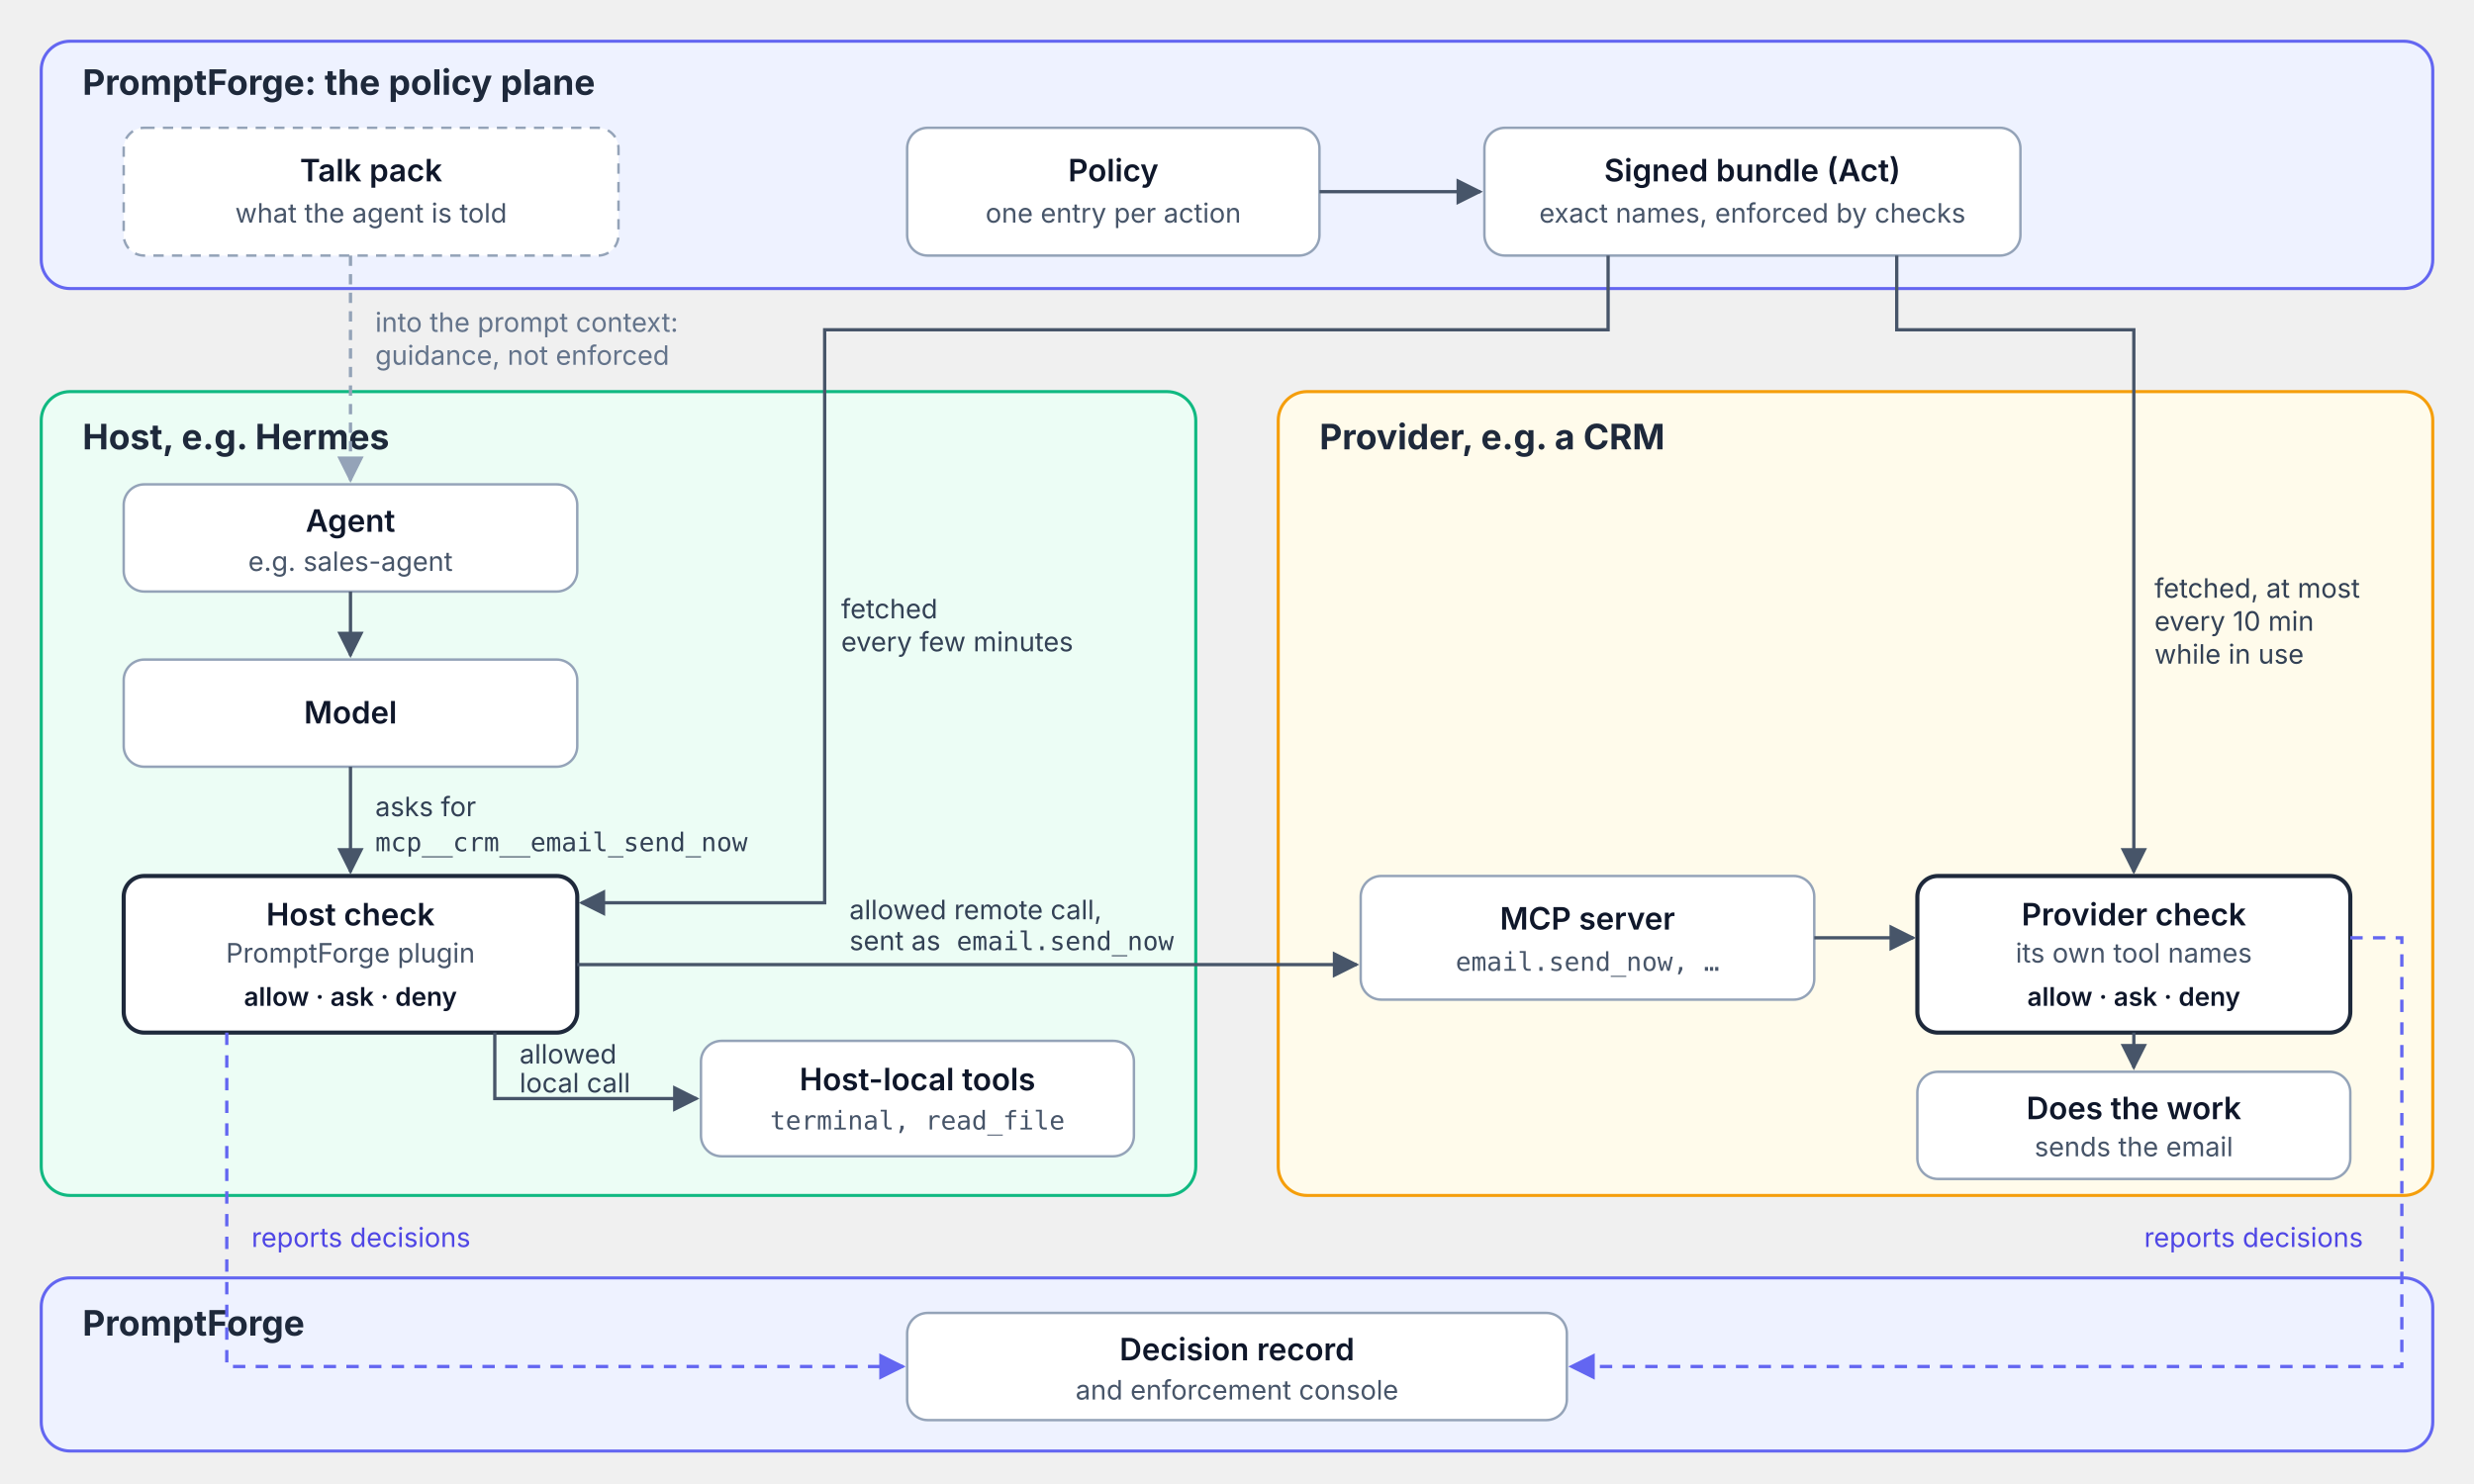
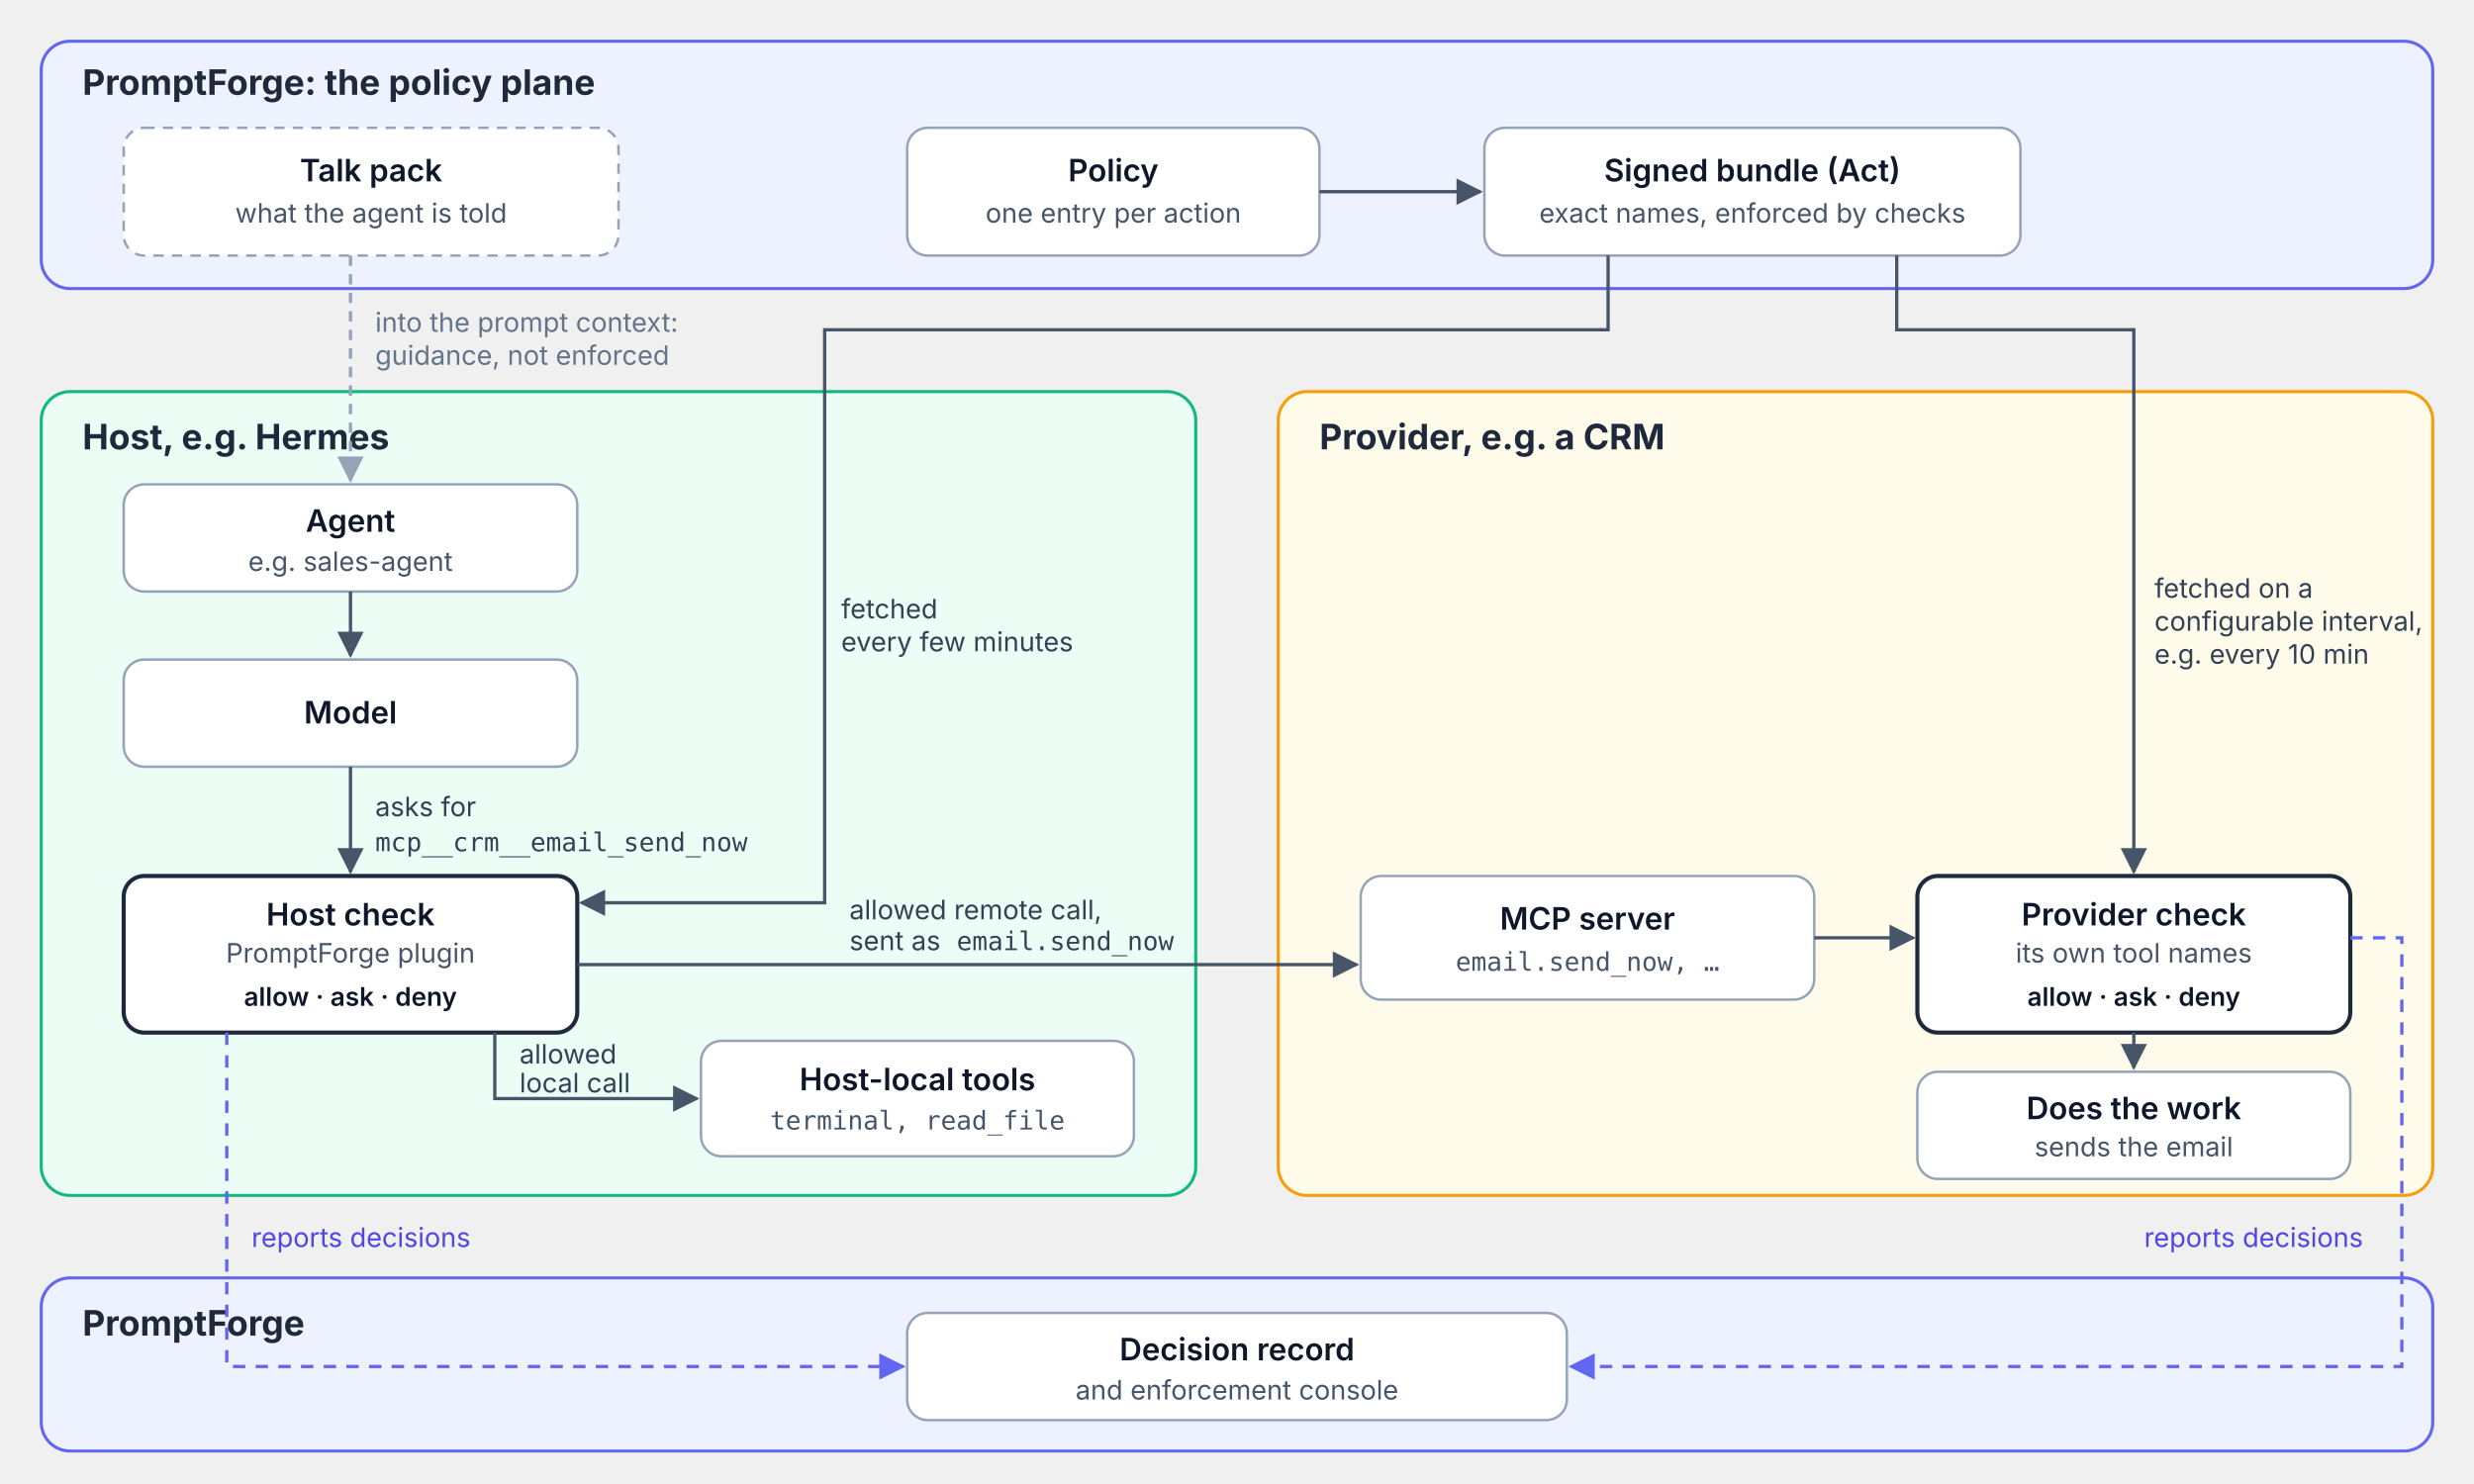
<svg xmlns="http://www.w3.org/2000/svg" viewBox="0 0 1200 720" width="1200" height="720" font-family="Inter, Helvetica, Arial, sans-serif" role="img" aria-labelledby="t d">
  <defs>
    <marker id="a" viewBox="0 0 10 10" refX="9" refY="5" markerWidth="8" markerHeight="8" orient="auto-start-reverse">
      <path d="M0 0L10 5L0 10z" fill="#475569" />
    </marker>
    <marker id="ad" viewBox="0 0 10 10" refX="9" refY="5" markerWidth="8" markerHeight="8" orient="auto-start-reverse">
      <path d="M0 0L10 5L0 10z" fill="#6366F1" />
    </marker>
    <marker id="ag" viewBox="0 0 10 10" refX="9" refY="5" markerWidth="8" markerHeight="8" orient="auto-start-reverse">
      <path d="M0 0L10 5L0 10z" fill="#94A3B8" />
    </marker>
    <style>
      .zone{rx:14;stroke-width:1.5}
      .pf{fill:#EEF2FF;stroke:#6366F1}
      .host{fill:#ECFDF5;stroke:#10B981}
      .prv{fill:#FFFBEB;stroke:#F59E0B}
      .zt{font-size:17px;font-weight:700;fill:#1E293B}
      .n{fill:#fff;stroke:#94A3B8;stroke-width:1.2;rx:10}
      .talk{fill:#fff;stroke:#94A3B8;stroke-width:1.2;stroke-dasharray:5 4;rx:10}
      .chk{fill:#fff;stroke:#1E293B;stroke-width:2;rx:10}
      .nt{font-size:15px;font-weight:600;fill:#0F172A;text-anchor:middle}
      .ns{font-size:13px;fill:#475569;text-anchor:middle}
      .out{font-size:12.5px;font-weight:600;fill:#0F172A;text-anchor:middle}
      .e{fill:none;stroke:#475569;stroke-width:1.6;marker-end:url(#a)}
      .g{fill:none;stroke:#94A3B8;stroke-width:1.6;stroke-dasharray:5 4;marker-end:url(#ag)}
      .r{fill:none;stroke:#6366F1;stroke-width:1.6;stroke-dasharray:6 5;marker-end:url(#ad)}
      .l{font-size:13px;fill:#334155}
      .lg{font-size:13px;fill:#64748B}
      .lr{font-size:13px;fill:#4F46E5}
      .code{font-family:Menlo, Consolas, monospace;font-size:12.5px}
    </style>
  </defs>
  <rect class="zone pf" x="20" y="20" width="1160" height="120" />
  <text class="zt" x="40" y="46">PromptForge: the policy plane</text>
  <rect class="talk" x="60" y="62" width="240" height="62" />
  <text class="nt" x="180" y="88">Talk pack</text>
  <text class="ns" x="180" y="108">what the agent is told</text>
  <rect class="n" x="440" y="62" width="200" height="62" />
  <text class="nt" x="540" y="88">Policy</text>
  <text class="ns" x="540" y="108">one entry per action</text>
  <rect class="n" x="720" y="62" width="260" height="62" />
  <text class="nt" x="850" y="88">Signed bundle (Act)</text>
  <text class="ns" x="850" y="108">exact names, enforced by checks</text>
  <path class="e" d="M640 93H718" />
  <rect class="zone host" x="20" y="190" width="560" height="390" />
  <text class="zt" x="40" y="218">Host, e.g. Hermes</text>
  <rect class="n" x="60" y="235" width="220" height="52" />
  <text class="nt" x="170" y="258">Agent</text>
  <text class="ns" x="170" y="277">e.g. sales-agent</text>
  <rect class="n" x="60" y="320" width="220" height="52" />
  <text class="nt" x="170" y="351">Model</text>
  <rect class="chk" x="60" y="425" width="220" height="76" />
  <text class="nt" x="170" y="449">Host check</text>
  <text class="ns" x="170" y="467">PromptForge plugin</text>
  <text class="out" x="170" y="488">allow · ask · deny</text>
  <rect class="n" x="340" y="505" width="210" height="56" />
  <text class="nt" x="445" y="529">Host-local tools</text>
  <text class="ns code" x="445" y="548">terminal, read_file</text>
  <path class="g" d="M170 124V233" />
  <text class="lg" x="182" y="161">into the prompt context:</text>
  <text class="lg" x="182" y="177">guidance, not enforced</text>
  <path class="e" d="M170 287V318" />
  <path class="e" d="M170 372V423" />
  <text class="l" x="182" y="396">asks for</text>
  <text class="l code" x="182" y="413">mcp__crm__email_send_now</text>
  <path class="e" d="M240 501V533H338" />
  <text class="l" x="252" y="516">allowed</text>
  <text class="l" x="252" y="530">local call</text>
  <rect class="zone prv" x="620" y="190" width="560" height="390" />
  <text class="zt" x="640" y="218">Provider, e.g. a CRM</text>
  <rect class="n" x="660" y="425" width="220" height="60" />
  <text class="nt" x="770" y="451">MCP server</text>
  <text class="ns code" x="770" y="471">email.send_now, …</text>
  <rect class="chk" x="930" y="425" width="210" height="76" />
  <text class="nt" x="1035" y="449">Provider check</text>
  <text class="ns" x="1035" y="467">its own tool names</text>
  <text class="out" x="1035" y="488">allow · ask · deny</text>
  <rect class="n" x="930" y="520" width="210" height="52" />
  <text class="nt" x="1035" y="543">Does the work</text>
  <text class="ns" x="1035" y="561">sends the email</text>
  <path class="e" d="M880 455H928" />
  <path class="e" d="M1035 501V518" />
  <path class="e" d="M280 468H658" />
  <text class="l" x="412" y="446">allowed remote call,</text>
  <text class="l" x="412" y="461">sent as</text>
  <text class="l code" x="464" y="461">email.send_now</text>
  <path class="e" d="M780 124V160H400V438H282" />
  <text class="l" x="408" y="300">fetched</text>
  <text class="l" x="408" y="316">every few minutes</text>
  <path class="e" d="M920 124V160H1035V423" />
-   <text class="l" x="1045" y="290">fetched, at most</text>
-   <text class="l" x="1045" y="306">every 10 min</text>
-   <text class="l" x="1045" y="322">while in use</text>
+   <text class="l" x="1045" y="290">fetched on a</text>
+   <text class="l" x="1045" y="306">configurable interval,</text>
+   <text class="l" x="1045" y="322">e.g. every 10 min</text>
  <rect class="zone pf" x="20" y="620" width="1160" height="84" />
  <text class="zt" x="40" y="648">PromptForge</text>
  <rect class="n" x="440" y="637" width="320" height="52" />
  <text class="nt" x="600" y="660">Decision record</text>
  <text class="ns" x="600" y="679">and enforcement console</text>
  <path class="r" d="M110 501V663H438" />
  <text class="lr" x="122" y="605">reports decisions</text>
  <path class="r" d="M1140 455H1165V663H762" />
  <text class="lr" x="1040" y="605">reports decisions</text>
</svg>
